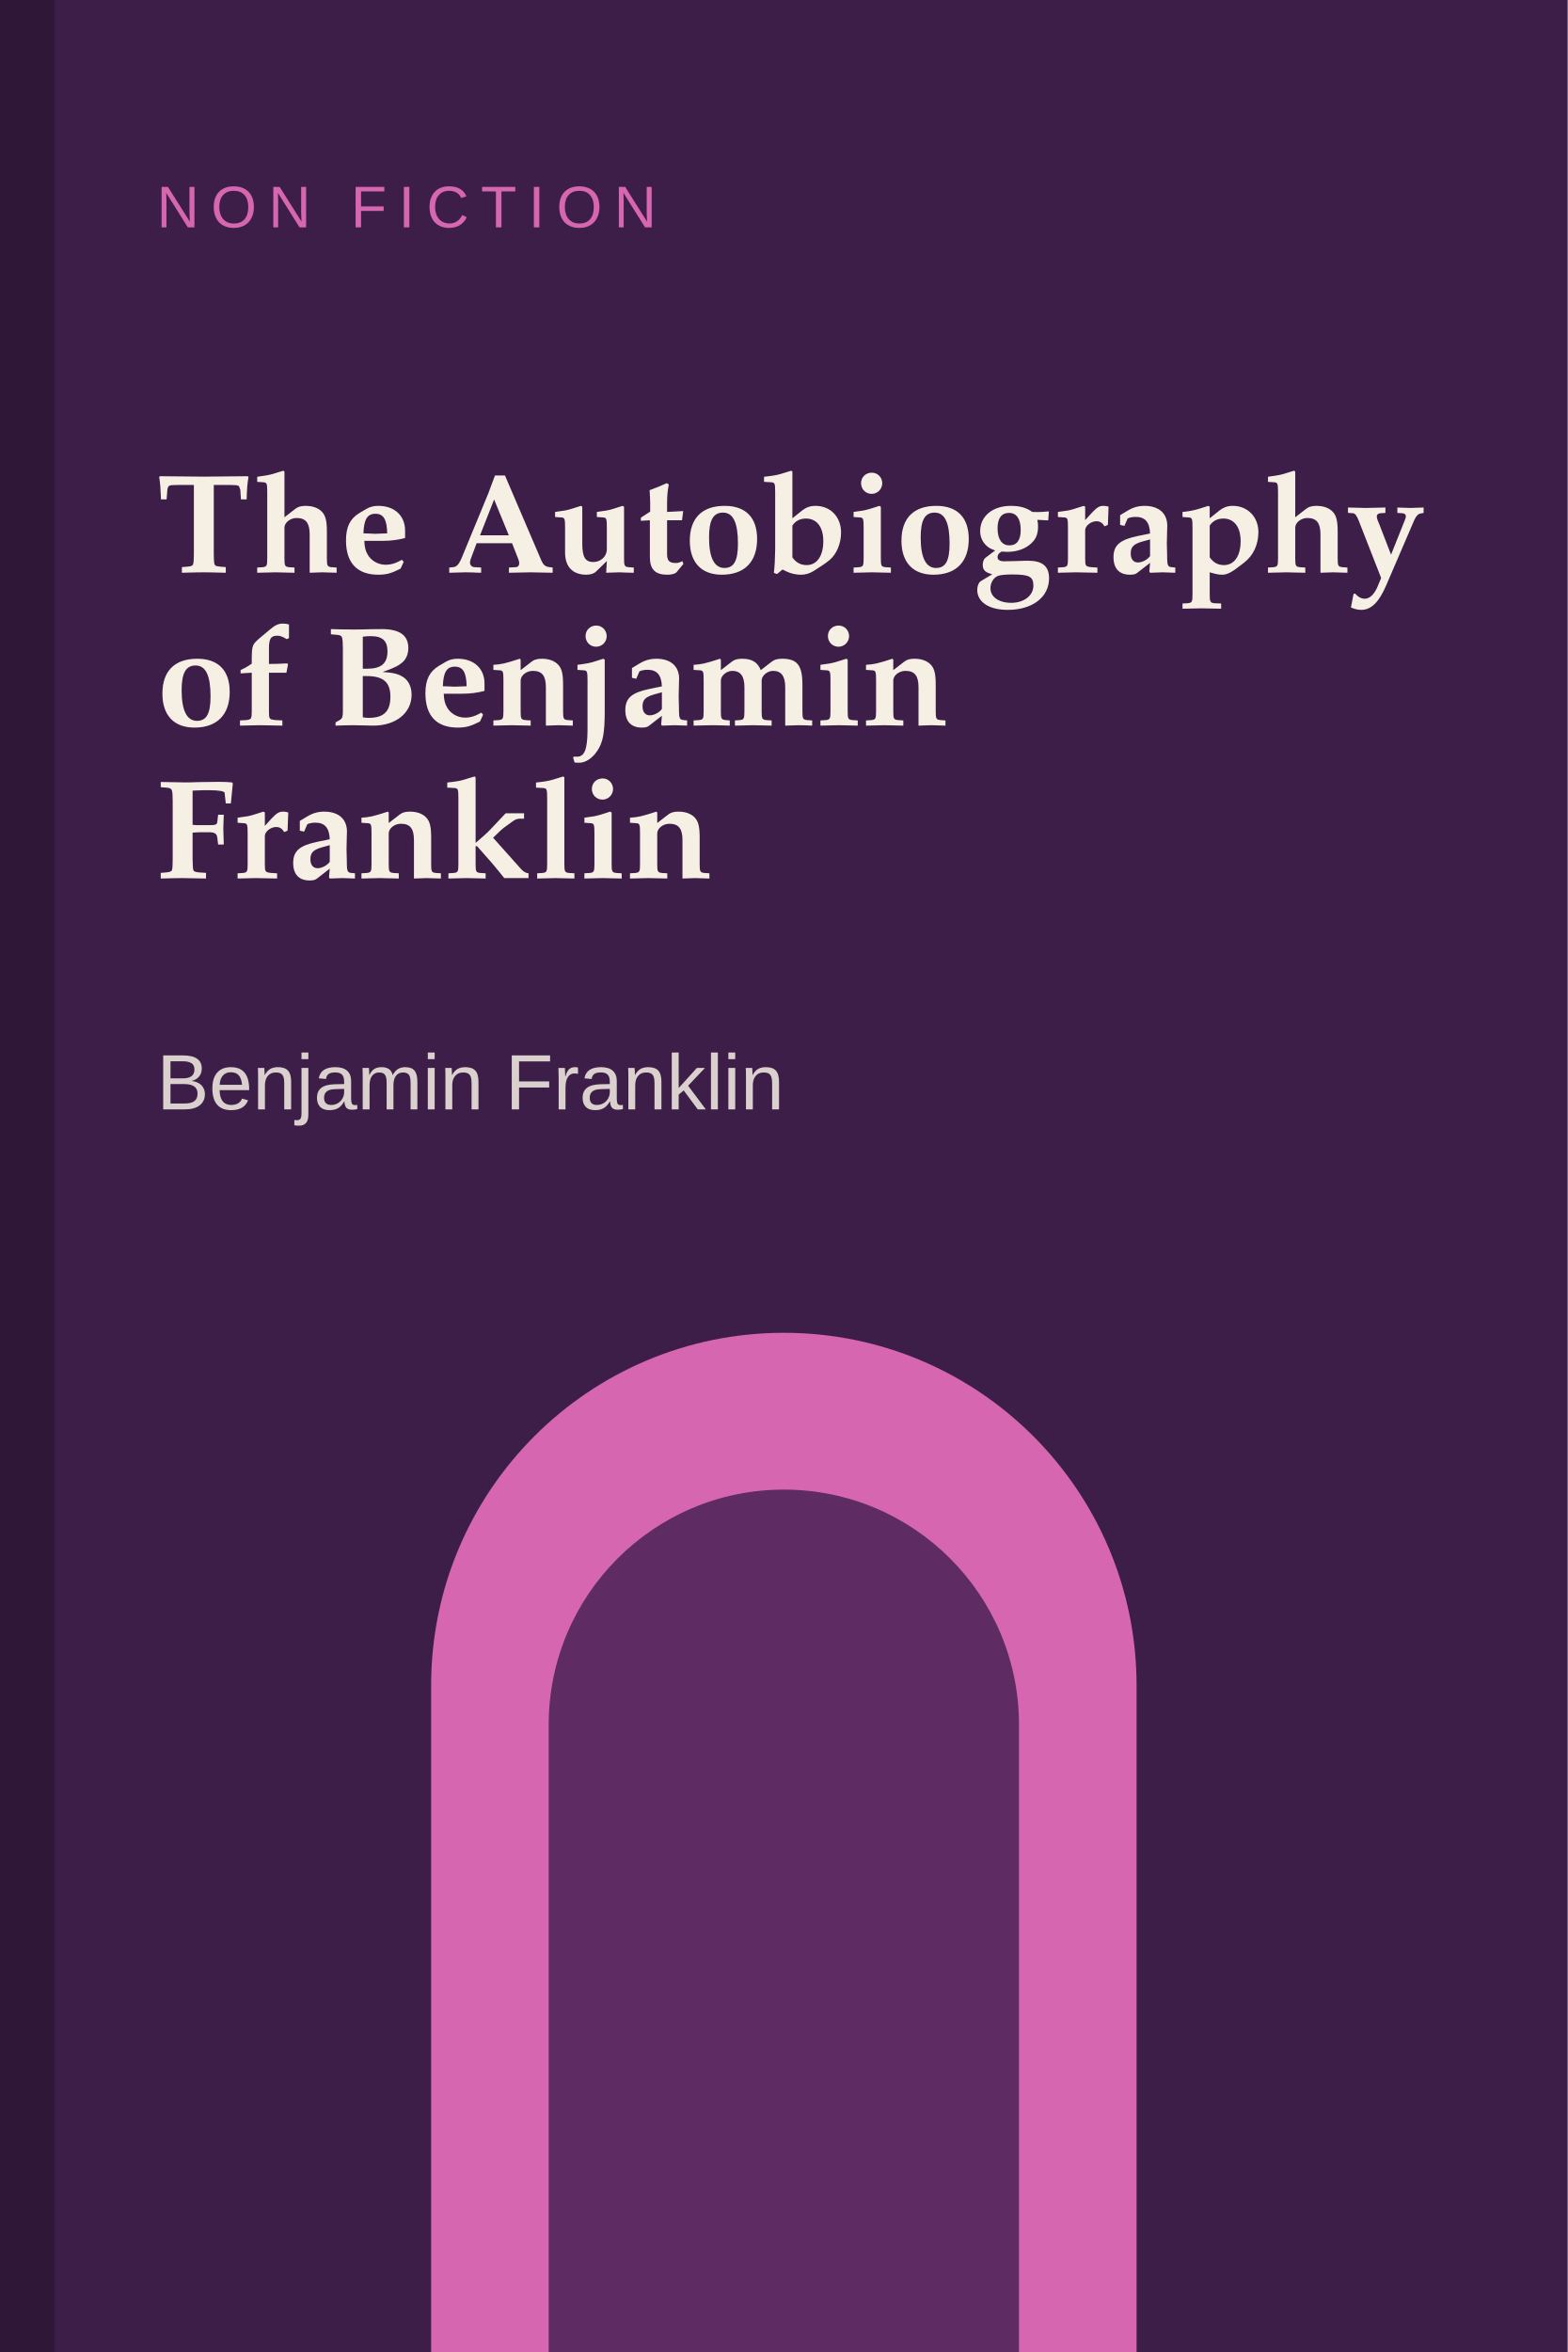
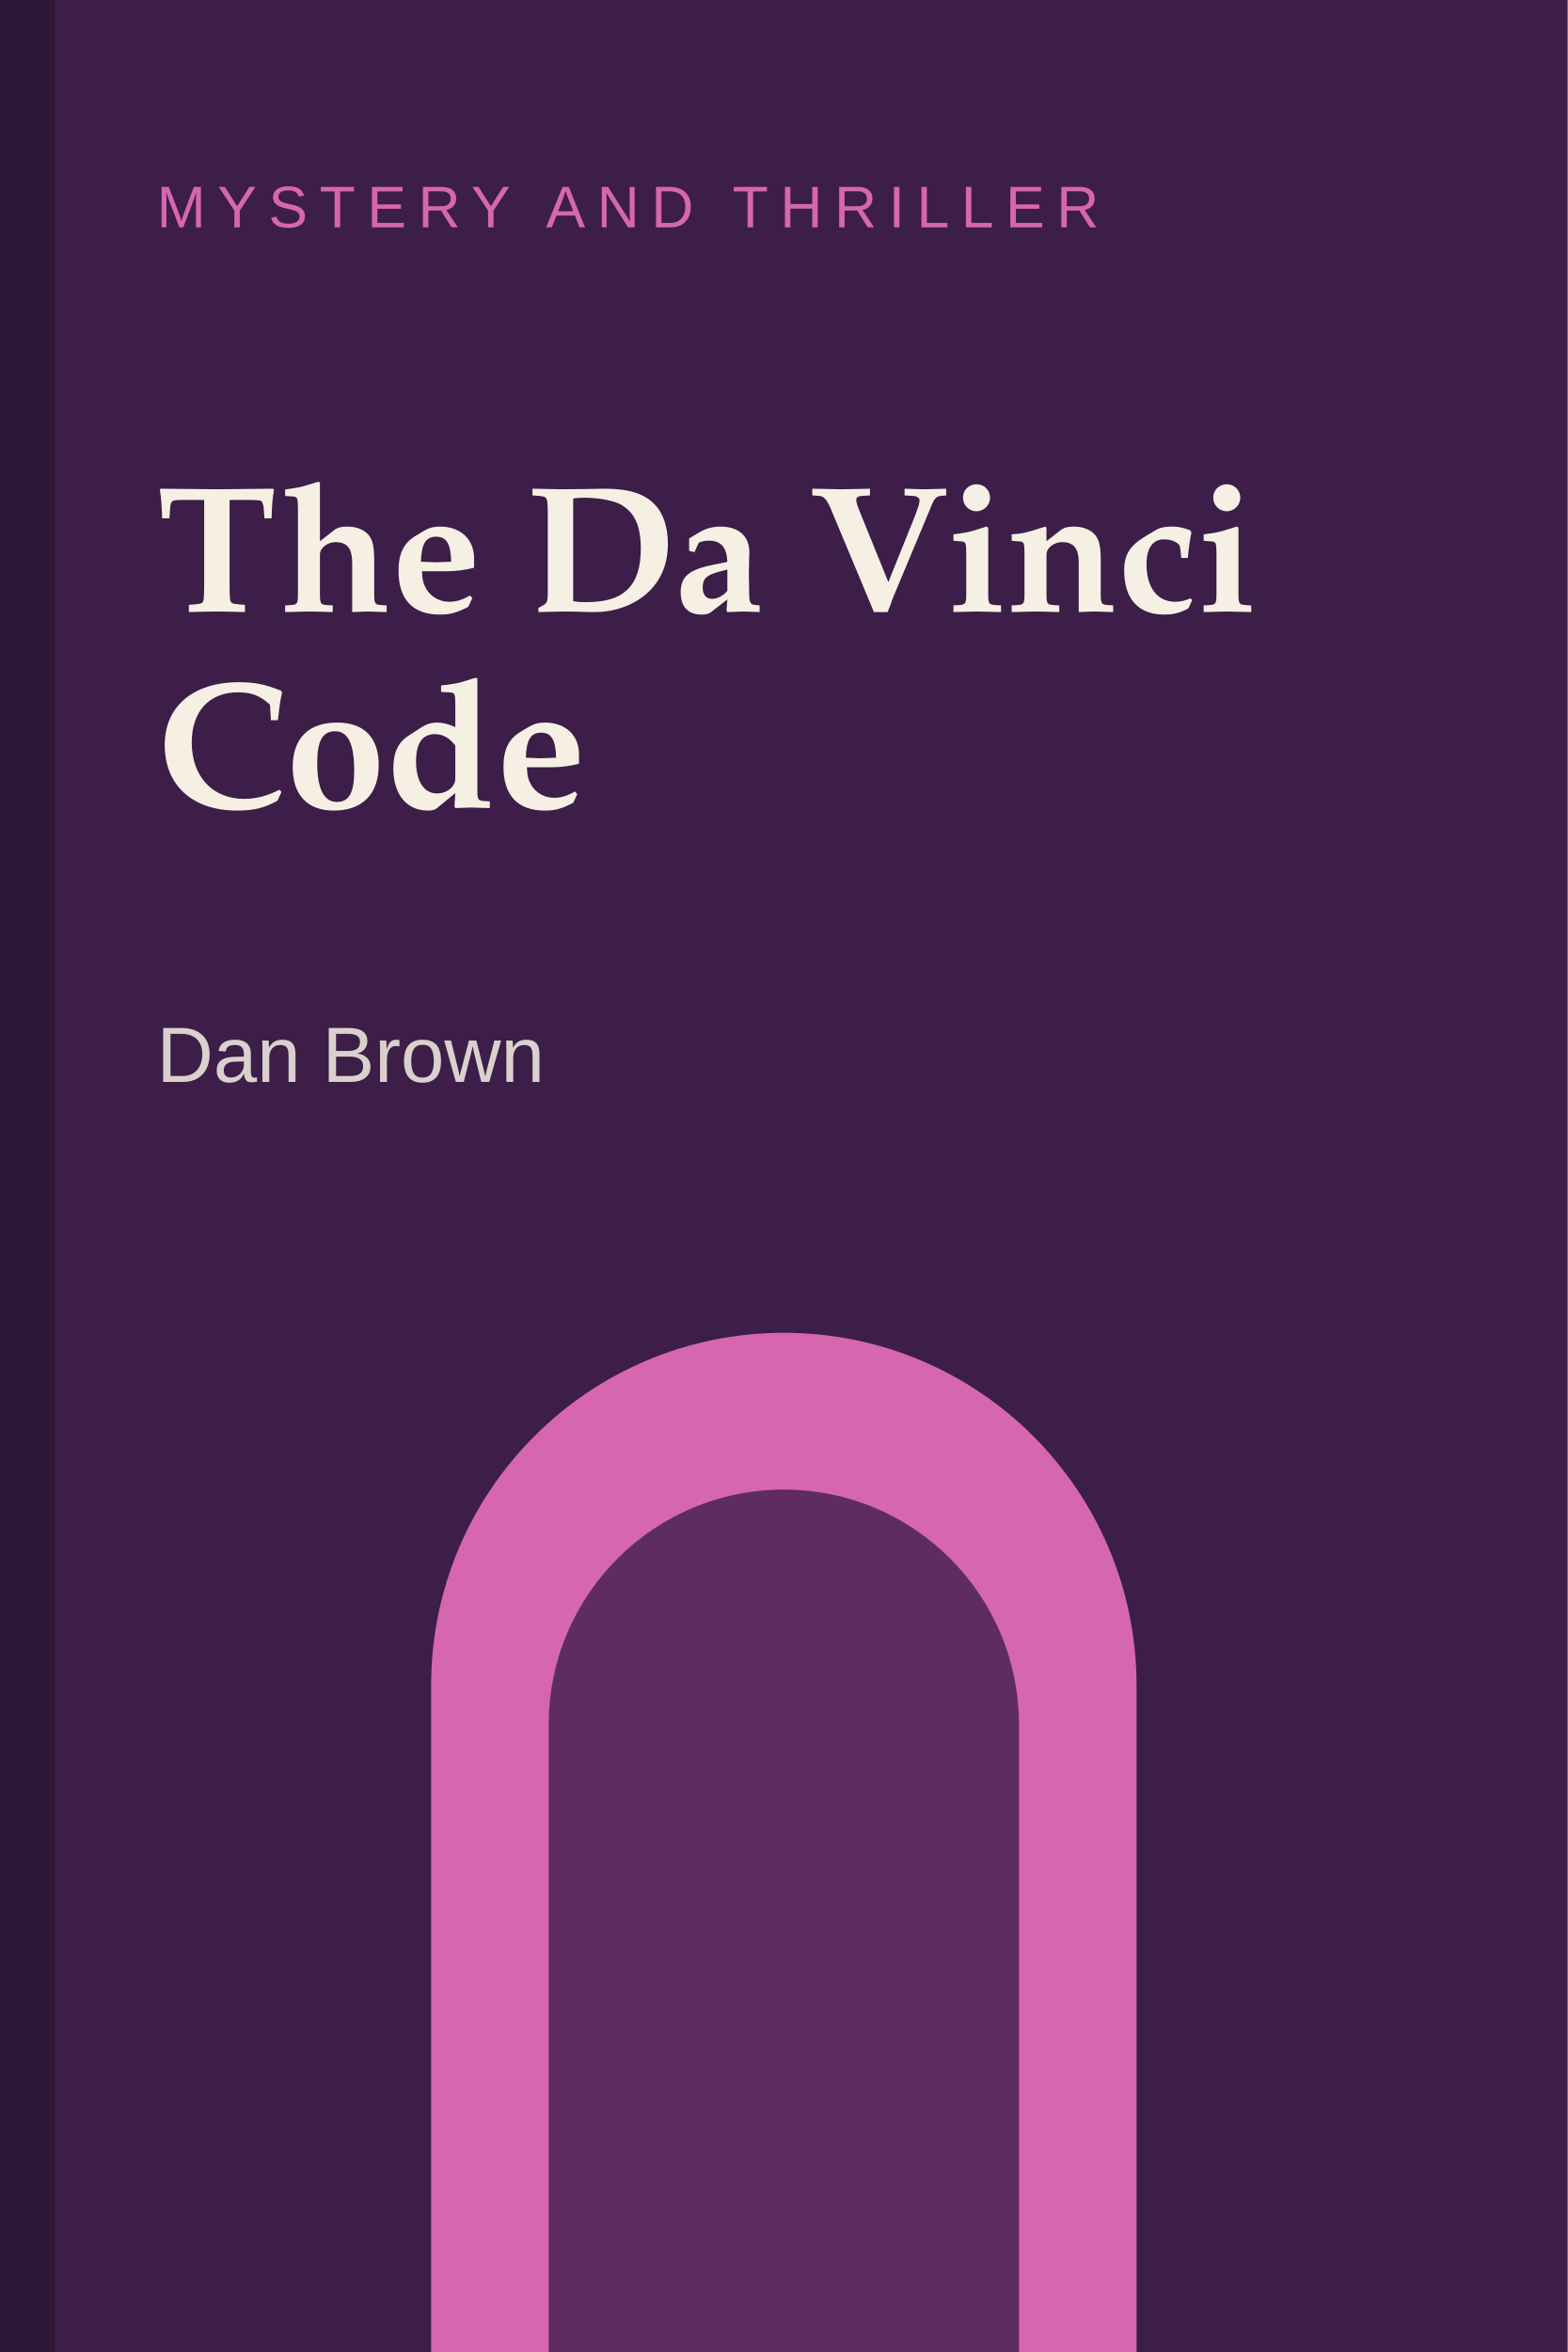
- <svg xmlns="http://www.w3.org/2000/svg" viewBox="0 0 400 600" width="400" height="600" role="img" aria-label="The Autobiography of Benjamin Franklin by Benjamin Franklin">
+ <svg xmlns="http://www.w3.org/2000/svg" viewBox="0 0 400 600" width="400" height="600" role="img" aria-label="The Da Vinci Code by Dan Brown">
  <rect width="400" height="600" fill="#3C1E48" />
  <path d="M110 600V430a90 90 0 0 1 180 0V600z" fill="#D666B0" />
  <path d="M140 600V440a60 60 0 0 1 120 0V600z" fill="#5E2C63" />
  <rect x="0" y="0" width="14" height="600" fill="#000" opacity=".22" />
-   <text x="40" y="58" font-family="Segoe UI, Arial, sans-serif" font-size="15" letter-spacing="3" fill="#D666B0">NON FICTION</text>
-   <text x="40" y="146" font-family="Georgia, 'Palatino Linotype', serif" font-size="36" font-weight="700" fill="#F6F0E4">
-     <tspan x="40" dy="0">The Autobiography</tspan>
-     <tspan x="40" dy="39">of Benjamin</tspan>
-     <tspan x="40" dy="39">Franklin</tspan>
+   <text x="40" y="58" font-family="Segoe UI, Arial, sans-serif" font-size="15" letter-spacing="3" fill="#D666B0">MYSTERY AND THRILLER</text>
+   <text x="40" y="156" font-family="Georgia, 'Palatino Linotype', serif" font-size="46" font-weight="700" fill="#F6F0E4">
+     <tspan x="40" dy="0">The Da Vinci</tspan>
+     <tspan x="40" dy="50">Code</tspan>
  </text>
-   <text x="40" y="283" font-family="Segoe UI, Arial, sans-serif" font-size="20" fill="#F6F0E4" opacity=".85">Benjamin Franklin</text>
+   <text x="40" y="276" font-family="Segoe UI, Arial, sans-serif" font-size="20" fill="#F6F0E4" opacity=".85">Dan Brown</text>
</svg>
